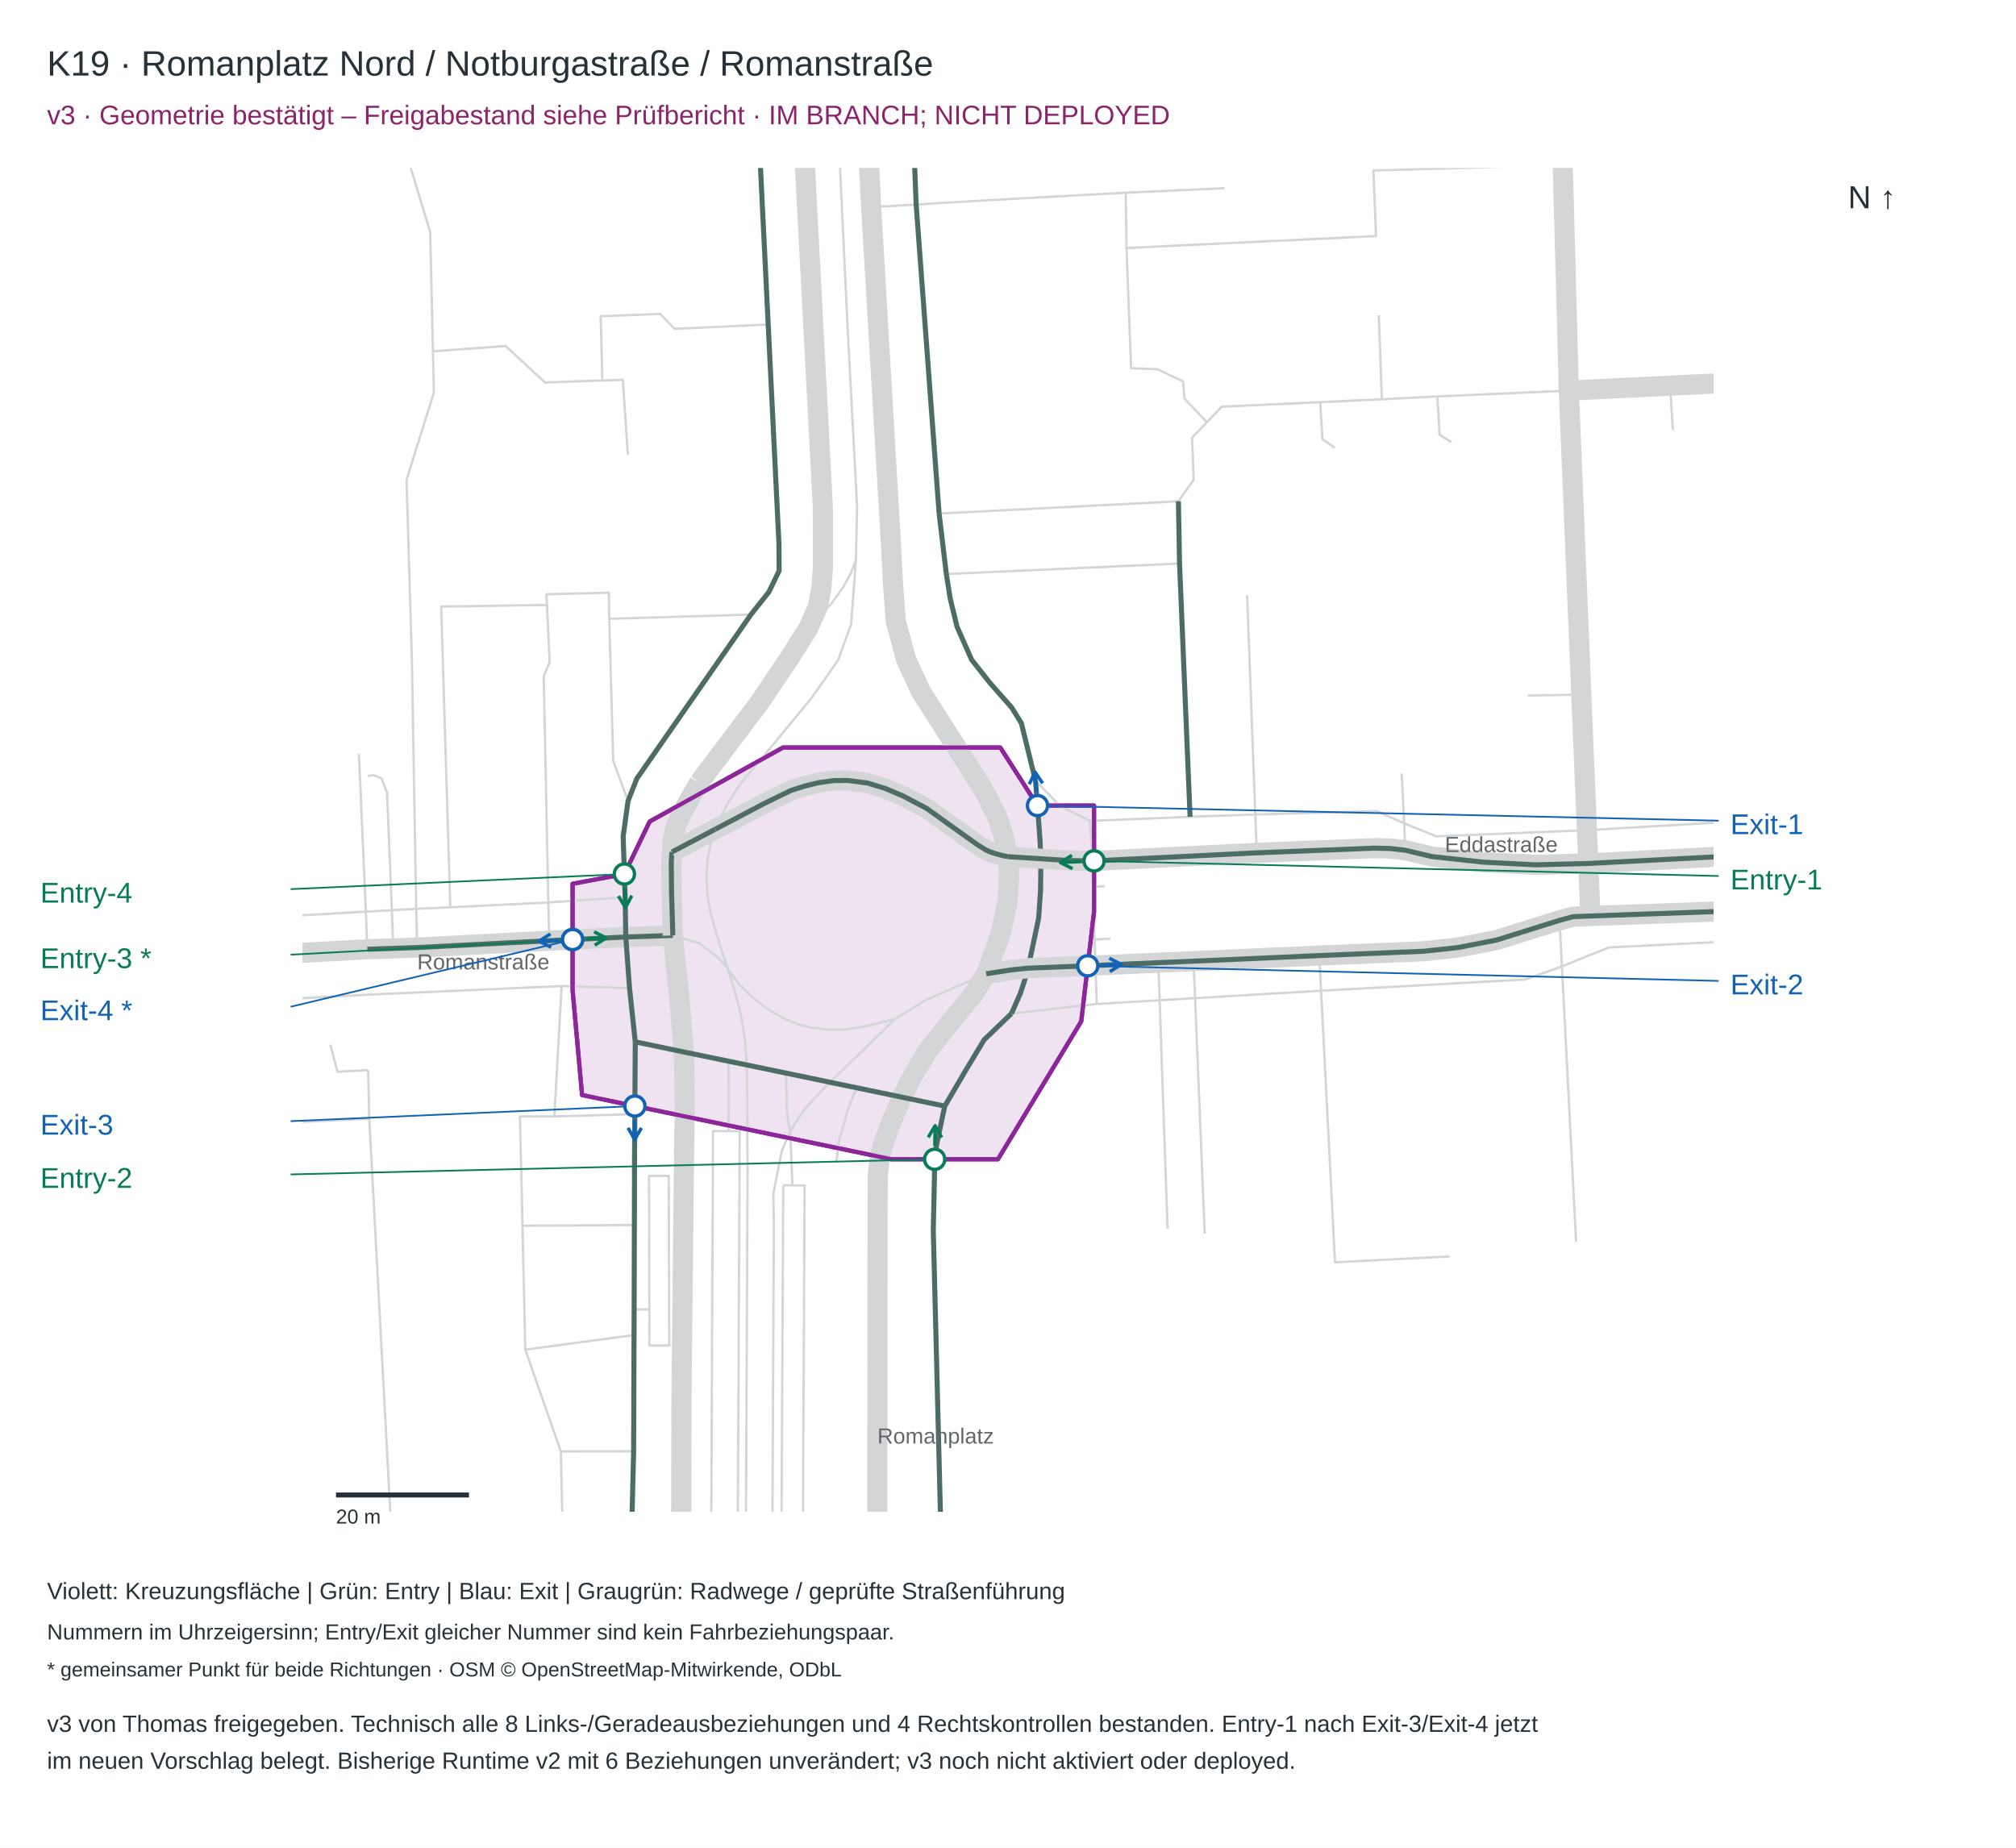
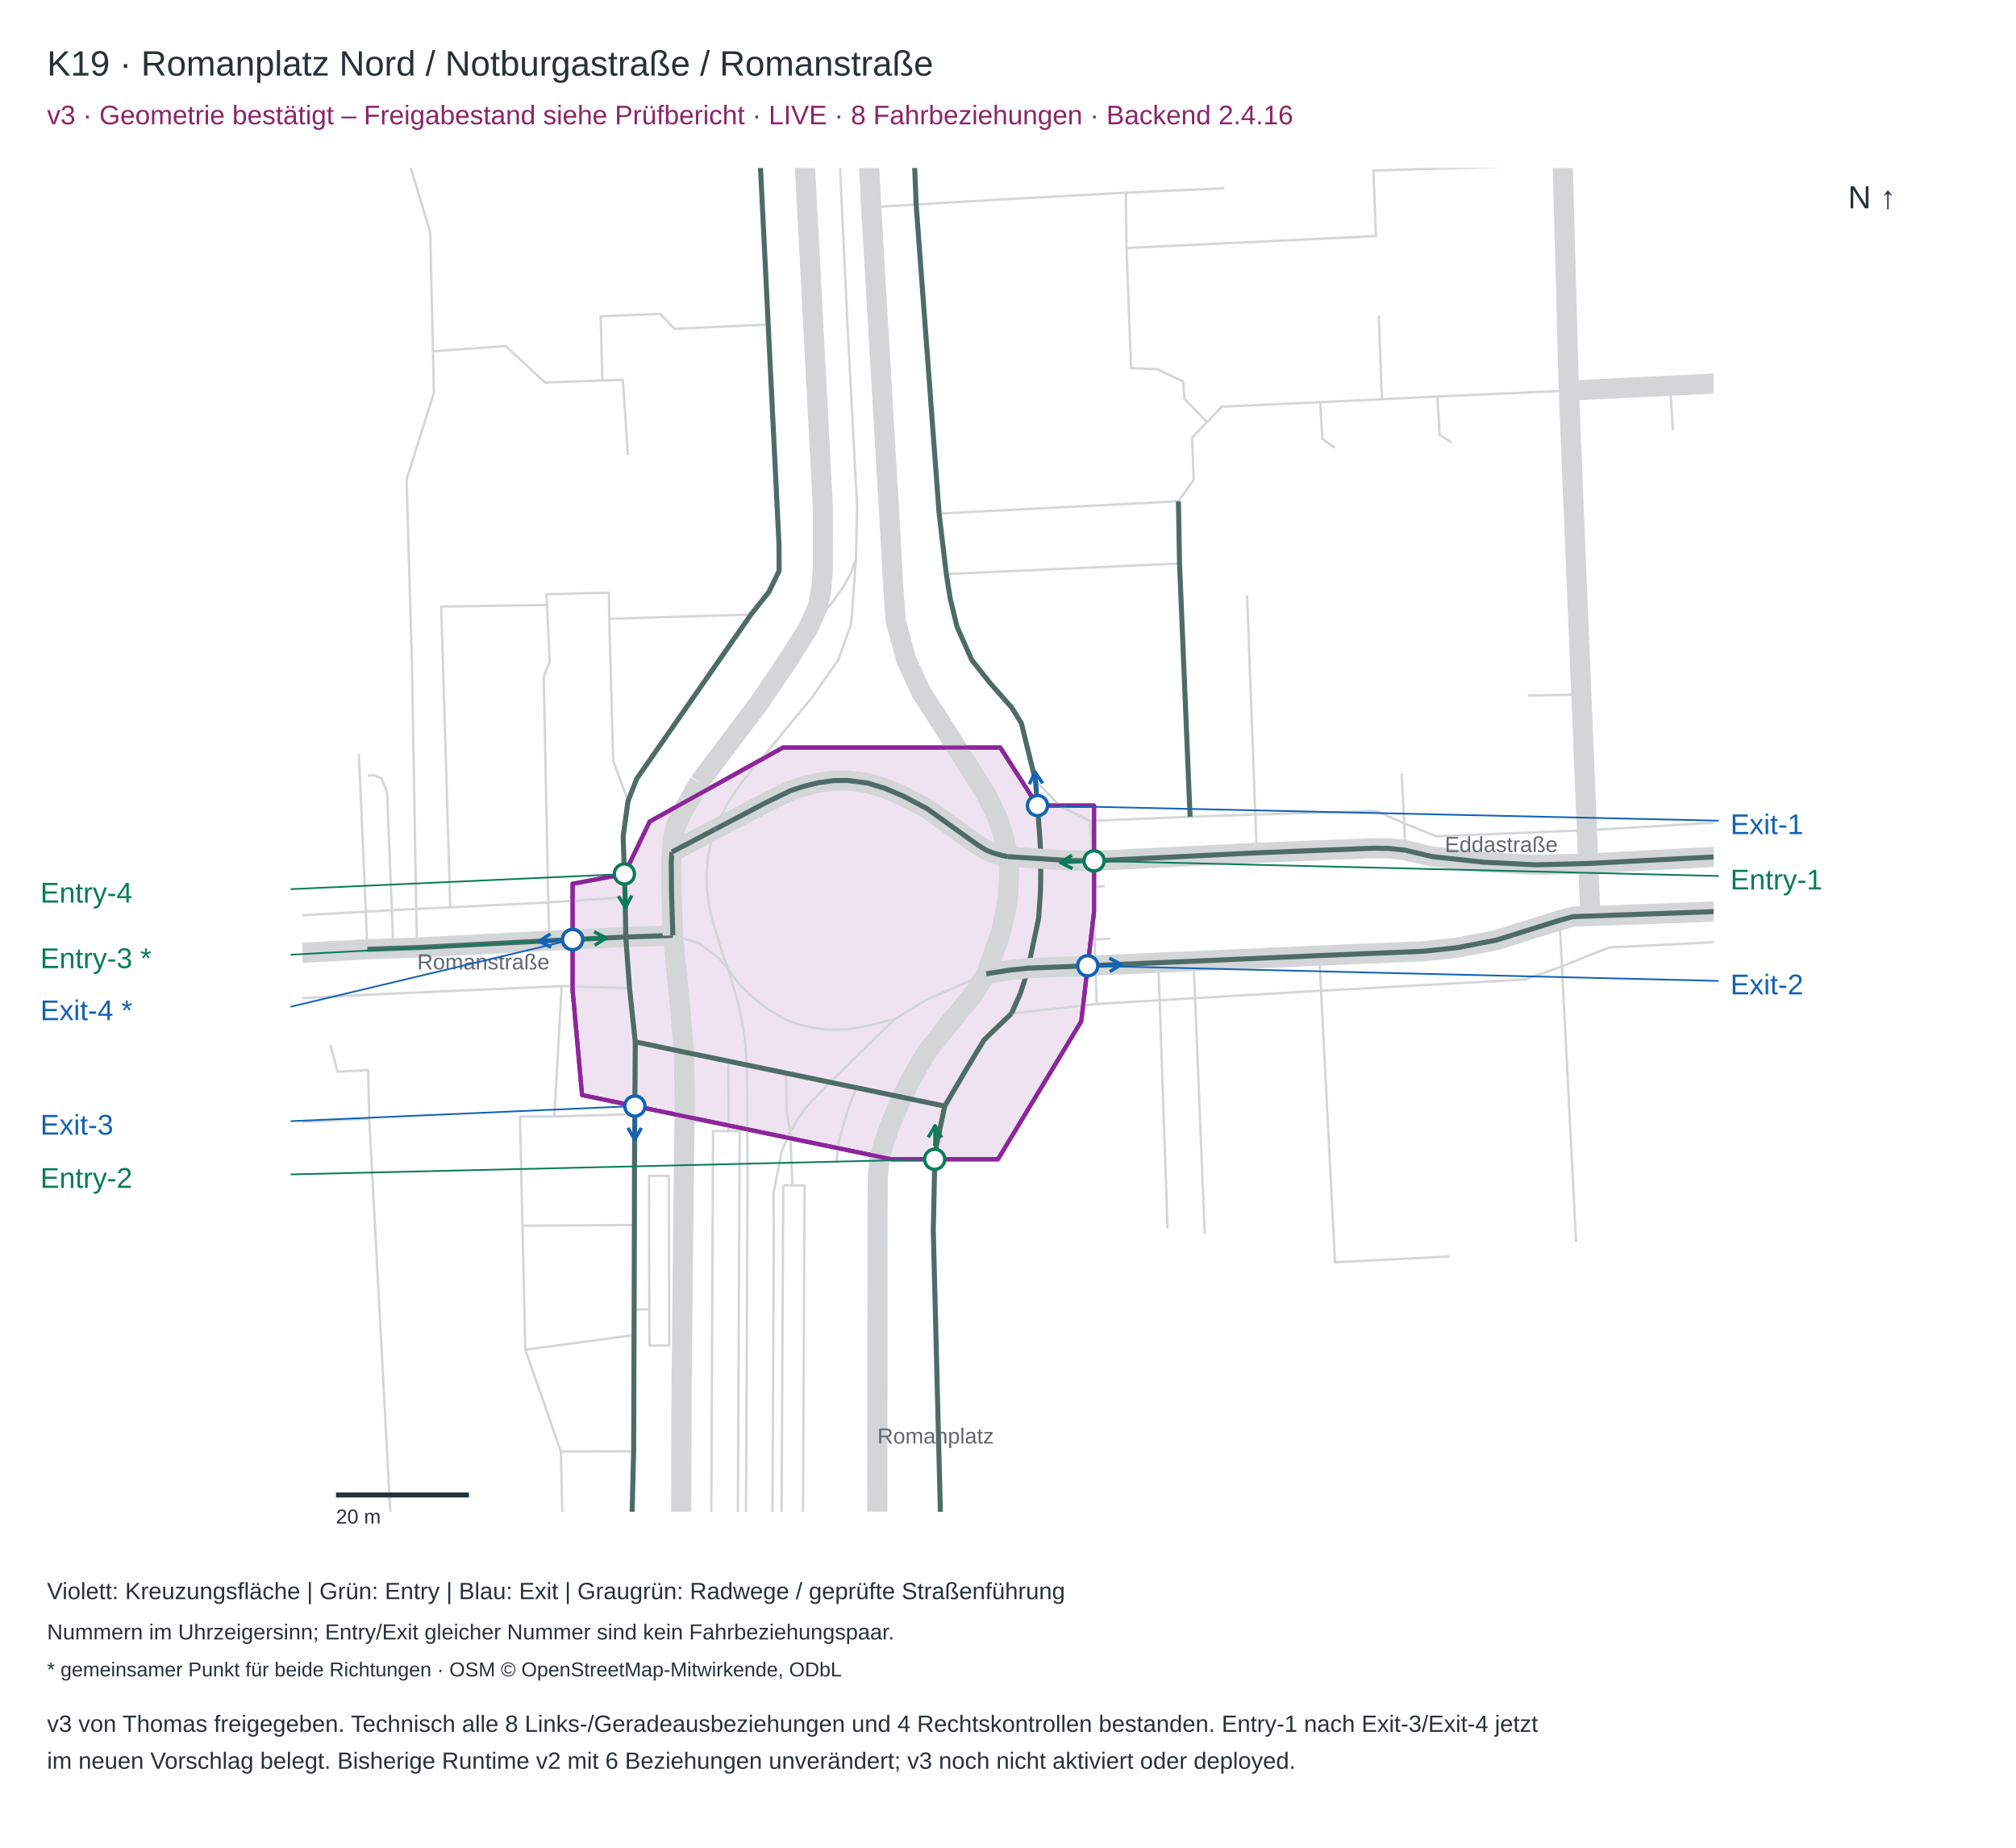
<svg xmlns="http://www.w3.org/2000/svg" width="1200" height="1100" viewBox="0 0 1200 1100">
  <rect width="1200" height="1100" fill="white" />
  <defs>
    <clipPath id="map">
      <rect x="180" y="100" width="840" height="800" />
    </clipPath>
  </defs>
  <text x="28" y="45" font-family="Arial,sans-serif" font-size="21" fill="#263238">K19 · Romanplatz Nord / Notburgastraße / Romanstraße</text>
-   <text x="28" y="74" font-family="Arial,sans-serif" font-size="16" fill="#8b256a">v3 · Geometrie bestätigt – Freigabestand siehe Prüfbericht · IM BRANCH; NICHT DEPLOYED</text>
+   <text x="28" y="74" font-family="Arial,sans-serif" font-size="16" fill="#8b256a">v3 · Geometrie bestätigt – Freigabestand siehe Prüfbericht · LIVE · 8 Fahrbeziehungen · Backend 2.4.16</text>
  <g clip-path="url(#map)">
    <polygon points="340.83,589.47 346.47,651.91 375.39,657.94 530.68,690.15 594.01,690.15 643.6,608.02 651.21,542.9 651.21,479.57 617.56,479.57 595.41,445.01 466.08,445.01 386.72,489.07 371.66,520.33 340.83,526.14 340.83,589.47" fill="#efe3f2" stroke="#8c269a" stroke-width="2.5" stroke-linejoin="round" />
    <polyline points="446.74,-618.11 448.53,-580.0 451.74,-511.88 465.41,-162.47 469.05,-92.81 489.77,301.59 489.83,338.2 488.89,350.23 486.8,361.25 481.07,374.03 470.17,391.39 452.18,418.09 416.23,465.81" fill="none" stroke="#d3d5d7" stroke-width="12" stroke-linejoin="round" />
    <polyline points="427.34,1060.64 416.96,1059.14" fill="none" stroke="#d3d5d7" stroke-width="12" stroke-linejoin="round" />
    <polyline points="459.88,1115.01 472.78,1132.9 475.19,1135.59 484.48,1145.9 493.71,1154.14 501.62,1159.82 512.58,1165.42" fill="none" stroke="#d3d5d7" stroke-width="12" stroke-linejoin="round" />
    <polyline points="566.58,1104.13 553.47,1088.4 546.5,1077.87" fill="none" stroke="#d3d5d7" stroke-width="12" stroke-linejoin="round" />
    <polyline points="405.3,980.09 391.1,1018.25 386.84,1029.05 374.31,1042.88 356.33,1054.38" fill="none" stroke="#d3d5d7" stroke-width="12" stroke-linejoin="round" />
    <polyline points="485.95,1073.33 477.9,1070.86 469.93,1068.39 461.29,1066.72 454.56,1065.4" fill="none" stroke="#d3d5d7" stroke-width="12" stroke-linejoin="round" />
    <polyline points="405.3,980.09 411.47,1018.25 412.35,1023.71 419.05,1042.7 423.52,1052.44" fill="none" stroke="#d3d5d7" stroke-width="12" stroke-linejoin="round" />
    <polyline points="356.33,1054.38 318.02,1062.49 292.28,1064.78 247.33,1066.06 145.13,1069.76 62.45,1071.74 46.31,1072.93 30.96,1074.56 16.5,1077.82 -15.21,1092.89 -36.05,1109.19 -76.03,1161.63 -101.95,1222.04 -121.59,1270.46" fill="none" stroke="#d3d5d7" stroke-width="12" stroke-linejoin="round" />
    <polyline points="459.88,1115.01 464.61,1111.88 476.66,1103.91 483.6,1097.87 492.33,1090.38 497.33,1082.93 499.77,1078.79" fill="none" stroke="#d3d5d7" stroke-width="12" stroke-linejoin="round" />
    <polyline points="400.5,556.88 416.17,561.55 427.34,569.92 433.16,576.62 439.57,585.48 446.21,592.13 457.12,600.9 467.23,606.67 474.9,609.76 483.13,611.83 493.18,613.02 504.32,612.84 515.43,610.95 530.31,607.24 532.75,606.63" fill="none" stroke="#d3d5d7" stroke-width="1.4" stroke-linejoin="round" />
    <polyline points="512.58,1165.42 652.47,1225.16 702.94,1247.77 755.02,1269.05 806.11,1294.91 846.47,1324.21 905.93,1379.64 930.86,1402.86 965.34,1437.28 995.35,1468.65 1067.27,1534.7 1249.52,1721.78 1329.38,1805.23 1438.67,1917.5 1469.82,1952.49 1504.36,1996.02 1537.25,2035.24 1554.42,2052.24 1763.03,2257.7 1799.12,2290.84 1935.33,2424.43 1977.9,2463.87 2034.45,2512.78 2151.55,2606.01 2314.34,2713.92 2413.01,2770.23 2455.84,2791.55 2606.86,2866.77 2719.24,2918.1" fill="none" stroke="#d3d5d7" stroke-width="12" stroke-linejoin="round" />
    <polyline points="546.5,1077.87 528.25,1043.67" fill="none" stroke="#d3d5d7" stroke-width="12" stroke-linejoin="round" />
    <polyline points="522.87,1018.21 522.11,990.14 522.25,846.37 522.37,719.69 522.55,699.16 523.84,687.96 525.9,681.0 527.96,675.1 529.95,669.33 536.92,653.2 542.89,641.22 551.91,625.88 565.26,609.09 579.57,591.6 587.04,579.71" fill="none" stroke="#d3d5d7" stroke-width="12" stroke-linejoin="round" />
    <polyline points="400.5,556.88 404.53,596.49 407.06,626.28 407.18,631.96 407.59,659.85 407.09,693.65 405.65,830.06 405.3,980.09" fill="none" stroke="#d3d5d7" stroke-width="12" stroke-linejoin="round" />
    <polyline points="1362.48,211.61 1244.61,217.39 1164.83,221.26 1086.2,225.1 1044.38,227.17 994.14,229.59 933.83,232.54" fill="none" stroke="#d3d5d7" stroke-width="12" stroke-linejoin="round" />
    <polyline points="423.08,968.73 431.66,968.73 438.89,968.77 440.3,673.42 433.66,673.38 424.43,673.34 423.08,968.73" fill="none" stroke="#d3d5d7" stroke-width="1.4" stroke-linejoin="round" />
    <polyline points="431.66,968.73 430.57,1018.25" fill="none" stroke="#d3d5d7" stroke-width="1.4" stroke-linejoin="round" />
    <polyline points="537.86,1093.95 499.77,1078.79" fill="none" stroke="#d3d5d7" stroke-width="12" stroke-linejoin="round" />
    <polyline points="559.0,305.73 701.44,298.42" fill="none" stroke="#d3d5d7" stroke-width="1.4" stroke-linejoin="round" />
    <polyline points="600.0,510.0 599.35,505.95 597.38,497.93 593.83,487.04 587.07,472.99 574.84,453.47 548.03,411.48 539.39,392.71 533.19,369.88 531.54,347.46 530.37,324.85 528.96,300.53 518.55,123.27 507.53,-90.25 506.88,-144.23 513.2,-259.84 514.29,-383.13 515.82,-426.97" fill="none" stroke="#d3d5d7" stroke-width="12" stroke-linejoin="round" />
    <polyline points="1047.49,1200.53 1063.66,1100.51 1090.32,934.58 1309.39,940.7 1410.89,942.73" fill="none" stroke="#d3d5d7" stroke-width="1.4" stroke-linejoin="round" />
    <polyline points="447.01,365.83 362.64,368.39 365.0,453.03 373.84,476.82" fill="none" stroke="#d3d5d7" stroke-width="1.4" stroke-linejoin="round" />
    <polyline points="726.04,1157.4 889.74,1179.08 1019.48,1196.26 1047.49,1200.53 1078.62,1205.51 1397.95,1249.44 1750.18,1300.82 1797.01,1307.65 1847.92,1315.05 1955.14,1330.69 2135.89,1356.91 2224.24,1369.29 2322.66,1383.08 2380.41,1391.19 2497.43,1407.71 2539.46,1414.63 2972.99,1477.42" fill="none" stroke="#d3d5d7" stroke-width="1.4" stroke-linejoin="round" />
    <polyline points="218.64,565.12 -7.1,577.37 -370.38,597.07 -419.14,599.49 -454.53,603.1 -510.65,608.79 -671.4,689.82 -844.68,749.17 -890.24,764.59 -906.38,770.05" fill="none" stroke="#d3d5d7" stroke-width="12" stroke-linejoin="round" />
    <polyline points="652.82,597.68 690.27,595.48 711.37,594.2 786.36,589.8 907.93,583.1 929.71,575.3 957.58,564.06 1049.46,559.44 1063.28,558.73 1128.0,555.43 1183.59,552.56 1280.2,547.63 1333.79,544.9 1412.03,540.89 1893.65,514.93 2028.89,507.62 2346.64,490.66 2641.14,475.54 2854.89,465.37 2924.35,461.97" fill="none" stroke="#d3d5d7" stroke-width="1.4" stroke-linejoin="round" />
    <polyline points="652.82,597.68 652.03,574.77 651.56,559.3 651.23,548.95 650.67,533.18 650.59,528.07 650.32,512.56 648.82,488.72" fill="none" stroke="#d3d5d7" stroke-width="1.4" stroke-linejoin="round" />
    <polyline points="985.85,1066.85 1011.87,1072.36 1024.51,1083.42 1028.44,1101.53 1028.44,1128.32 1019.48,1196.26 1025.77,1220.45" fill="none" stroke="#d3d5d7" stroke-width="1.4" stroke-linejoin="round" />
    <polyline points="219.14,637.03 219.79,665.93 234.13,934.0 242.51,972.29 246.45,1024.6 247.22,1043.54 247.33,1066.06" fill="none" stroke="#d3d5d7" stroke-width="1.4" stroke-linejoin="round" />
    <polyline points="-31.64,678.58 219.79,665.93" fill="none" stroke="#d3d5d7" stroke-width="1.4" stroke-linejoin="round" />
    <polyline points="-301.27,933.26 -5.07,950.53 17.24,947.44" fill="none" stroke="#d3d5d7" stroke-width="1.4" stroke-linejoin="round" />
    <polyline points="17.24,947.44 55.86,945.06 60.45,1031.51 61.53,1055.0 62.45,1071.74" fill="none" stroke="#d3d5d7" stroke-width="1.4" stroke-linejoin="round" />
    <polyline points="234.13,934.0 55.86,945.06" fill="none" stroke="#d3d5d7" stroke-width="1.4" stroke-linejoin="round" />
    <polyline points="17.24,947.44 16.18,973.09 10.36,1033.41" fill="none" stroke="#d3d5d7" stroke-width="1.4" stroke-linejoin="round" />
    <polyline points="1073.15,760.62 1063.51,563.45 1063.28,558.73 1062.42,541.2" fill="none" stroke="#d3d5d7" stroke-width="1.4" stroke-linejoin="round" />
    <polyline points="938.15,739.43 930.8,596.23 929.71,575.3 928.3,547.89" fill="none" stroke="#d3d5d7" stroke-width="1.4" stroke-linejoin="round" />
    <polyline points="1138.97,816.62 1292.28,811.87 1412.68,814.47" fill="none" stroke="#d3d5d7" stroke-width="1.4" stroke-linejoin="round" />
    <polyline points="862.87,747.98 794.65,751.46 787.06,603.63 786.36,589.8 785.3,568.87" fill="none" stroke="#d3d5d7" stroke-width="1.4" stroke-linejoin="round" />
    <polyline points="1165.16,703.87 1299.98,699.11 1414.83,699.6" fill="none" stroke="#d3d5d7" stroke-width="1.4" stroke-linejoin="round" />
    <polyline points="443.45,1089.45 446.42,1094.39 456.18,1109.33 459.88,1115.01" fill="none" stroke="#d3d5d7" stroke-width="12" stroke-linejoin="round" />
    <polyline points="602.06,603.37 652.82,597.68" fill="none" stroke="#d3d5d7" stroke-width="1.4" stroke-linejoin="round" />
    <polyline points="616.34,464.75 631.1,479.95 648.82,488.72 708.38,486.25 747.2,484.88 819.45,482.86 835.83,490.17 854.96,497.88 944.58,494.23 1377.7,468.85 1618.85,456.02 1730.13,450.12 1838.33,444.39 2026.1,434.48 2335.53,419.76 2351.08,419.01 2811.56,394.56 2826.32,393.77 2924.08,388.57 2962.03,386.05 3001.12,384.03 3062.12,380.64 3334.24,367.59 3366.58,366.01 3465.02,361.29 3615.84,354.07 3751.02,349.62 3801.43,343.36 3892.32,327.01 3917.36,321.46" fill="none" stroke="#d3d5d7" stroke-width="1.4" stroke-linejoin="round" />
    <polyline points="497.77,967.01 498.27,1018.21" fill="none" stroke="#d3d5d7" stroke-width="1.4" stroke-linejoin="round" />
    <polyline points="927.45,1312.36 905.23,1294.96 855.99,1257.81 826.71,1238.16 749.23,1195.25 715.31,1179.38" fill="none" stroke="#d3d5d7" stroke-width="12" stroke-linejoin="round" />
    <polyline points="56.3,1135.54 141.31,1131.71 267.17,1132.9 351.56,1134.22" fill="none" stroke="#d3d5d7" stroke-width="12" stroke-linejoin="round" />
    <polyline points="466.23,705.63 471.67,705.68 478.93,705.72 477.63,966.52 470.96,966.52 464.88,966.48 466.23,705.63" fill="none" stroke="#d3d5d7" stroke-width="1.4" stroke-linejoin="round" />
    <polyline points="443.45,1089.45 449.09,1080.16 452.62,1071.21 454.56,1065.4" fill="none" stroke="#d3d5d7" stroke-width="1.4" stroke-linejoin="round" />
    <polyline points="470.76,1018.21 470.96,966.52" fill="none" stroke="#d3d5d7" stroke-width="1.4" stroke-linejoin="round" />
    <polyline points="651.56,559.3 660.93,558.82" fill="none" stroke="#d3d5d7" stroke-width="1.4" stroke-linejoin="round" />
    <polyline points="650.59,528.07 657.7,527.54" fill="none" stroke="#d3d5d7" stroke-width="1.4" stroke-linejoin="round" />
    <polyline points="467.82,638.84 468.37,661.7 469.96,672.19 470.37,673.73 471.67,705.68" fill="none" stroke="#d3d5d7" stroke-width="1.4" stroke-linejoin="round" />
    <polyline points="532.75,606.63 551.53,595.08 587.04,579.71" fill="none" stroke="#d3d5d7" stroke-width="1.4" stroke-linejoin="round" />
    <polyline points="587.04,579.71 594.86,557.98 595.91,554.46 599.74,536.88 600.68,520.71 600.0,510.0" fill="none" stroke="#d3d5d7" stroke-width="12" stroke-linejoin="round" />
    <polyline points="351.56,1134.22 376.14,1133.78" fill="none" stroke="#d3d5d7" stroke-width="12" stroke-linejoin="round" />
    <polyline points="433.66,673.38 433.57,631.74" fill="none" stroke="#d3d5d7" stroke-width="1.4" stroke-linejoin="round" />
    <polyline points="497.8,691.89 499.47,679.15 504.53,661.04 509.79,647.56" fill="none" stroke="#d3d5d7" stroke-width="1.4" stroke-linejoin="round" />
    <polyline points="386.51,779.44 386.57,801.03 398.36,800.98 398.06,700.04 386.31,700.04 386.51,779.44" fill="none" stroke="#d3d5d7" stroke-width="1.4" stroke-linejoin="round" />
    <polyline points="376.14,1133.78 405.35,1131.93 435.37,1124.84 459.88,1115.01" fill="none" stroke="#d3d5d7" stroke-width="12" stroke-linejoin="round" />
    <polyline points="377.46,779.61 386.51,779.44" fill="none" stroke="#d3d5d7" stroke-width="1.4" stroke-linejoin="round" />
    <polyline points="478.4,-659.48 478.63,-619.12 478.87,-580.61 481.25,-401.81 481.22,-391.85 484.28,-259.8 487.74,-159.87 504.62,197.03 510.17,301.28 509.47,333.31 506.65,371.47 498.86,393.02 483.16,415.4 453.88,450.91 448.5,457.26 440.57,466.82 433.1,478.32 425.67,493.7 423.23,501.72 421.37,510.0 420.61,521.06 420.93,531.19 422.08,539.35 424.31,548.55 428.63,563.01 433.16,576.62 437.31,589.75 439.57,598.3 440.92,604.38 442.3,611.69 443.1,616.98 443.68,622.58 444.12,628.0 444.48,633.99 444.71,646.41 444.89,683.87 444.98,697.17 444.12,887.26 443.6,961.54 441.39,1006.66 439.39,1018.25 432.54,1037.42 427.99,1046.8 423.52,1052.44" fill="none" stroke="#d3d5d7" stroke-width="1.4" stroke-linejoin="round" />
    <polyline points="485.95,1073.33 476.19,1062.75 467.11,1048.39 464.08,1038.78 460.23,1018.21" fill="none" stroke="#d3d5d7" stroke-width="1.4" stroke-linejoin="round" />
    <polyline points="460.23,1018.21 459.5,965.42 460.61,731.19 460.35,710.61 465.29,685.37 469.61,675.01 470.37,673.73 474.58,666.55 479.34,659.81 483.69,655.05 494.04,644.3 502.53,636.02 532.75,606.63" fill="none" stroke="#d3d5d7" stroke-width="1.4" stroke-linejoin="round" />
    <polyline points="427.34,1060.64 428.69,1063.02 438.13,1079.76 443.45,1089.45" fill="none" stroke="#d3d5d7" stroke-width="12" stroke-linejoin="round" />
    <polyline points="106.65,-63.51 108.42,-46.81 114.65,-37.47 128.43,-31.25 196.01,-8.56 204.04,-3.23 214.26,7.43 218.7,19.86 227.17,45.99 241.37,89.7 252.36,125.92 256.06,138.16 257.71,209.15 258.27,233.73 242.01,285.55" fill="none" stroke="#d3d5d7" stroke-width="1.4" stroke-linejoin="round" />
    <polyline points="655.5,1151.27 566.58,1104.13" fill="none" stroke="#d3d5d7" stroke-width="12" stroke-linejoin="round" />
    <polyline points="933.83,232.54 941.26,413.51 944.58,494.23 945.41,514.05 945.73,522.12 946.29,535.6 946.41,545.34" fill="none" stroke="#d3d5d7" stroke-width="12" stroke-linejoin="round" />
    <polyline points="219.14,637.03 200.89,638.04 196.63,621.92" fill="none" stroke="#d3d5d7" stroke-width="1.4" stroke-linejoin="round" />
    <polyline points="416.96,1059.14 403.94,1057.86 381.87,1055.75 356.33,1054.38" fill="none" stroke="#d3d5d7" stroke-width="12" stroke-linejoin="round" />
    <polyline points="423.52,1052.44 416.96,1059.14" fill="none" stroke="#d3d5d7" stroke-width="1.4" stroke-linejoin="round" />
    <polyline points="701.44,298.42 710.52,285.64 709.55,260.61 718.43,251.31 727.22,242.11 785.8,239.42 822.54,237.7 855.55,236.02 933.83,232.54" fill="none" stroke="#d3d5d7" stroke-width="1.4" stroke-linejoin="round" />
    <polyline points="702.11,335.47 563.29,341.73" fill="none" stroke="#d3d5d7" stroke-width="1.4" stroke-linejoin="round" />
    <polyline points="566.58,1104.13 537.86,1093.95" fill="none" stroke="#d3d5d7" stroke-width="12" stroke-linejoin="round" />
    <polyline points="334.31,587.02 329.96,664.66 309.5,664.66 311.0,729.74 312.68,803.49 333.84,864.12 335.6,938.5 366.7,1018.25" fill="none" stroke="#d3d5d7" stroke-width="1.4" stroke-linejoin="round" />
    <polyline points="374.73,588.34 334.31,587.02 220.35,592.09 -335.61,621.61 -449.04,626.06 -493.45,627.82 -704.94,731.63 -839.86,769.74 -853.47,795.39 -843.36,816.8 -752.62,854.47 -590.04,925.5 -556.79,940.04 -476.73,974.63 -402.3,990.18 -306.8,1004.94 -92.93,1035.74 -46.46,1035.04 10.36,1033.41 60.45,1031.51 246.45,1024.6 312.68,1021.91 326.75,1021.03 350.48,1029.93" fill="none" stroke="#d3d5d7" stroke-width="1.4" stroke-linejoin="round" />
    <polyline points="377.4,794.77 372.61,795.43 312.68,803.49" fill="none" stroke="#d3d5d7" stroke-width="1.4" stroke-linejoin="round" />
    <polyline points="329.96,664.66 369.32,663.51 377.87,663.25" fill="none" stroke="#d3d5d7" stroke-width="1.4" stroke-linejoin="round" />
    <polyline points="311.0,729.74 371.61,729.29 377.61,729.25" fill="none" stroke="#d3d5d7" stroke-width="1.4" stroke-linejoin="round" />
    <polyline points="333.84,864.12 370.67,863.99 377.17,863.99" fill="none" stroke="#d3d5d7" stroke-width="1.4" stroke-linejoin="round" />
    <polyline points="509.47,333.31 506.44,341.33 501.71,349.84 494.83,359.35 481.07,374.03" fill="none" stroke="#d3d5d7" stroke-width="1.4" stroke-linejoin="round" />
    <polyline points="376.14,1133.78 397.33,1129.02 414.26,1122.54 427.02,1111.88 433.87,1104.26 437.45,1099.1 441.33,1093.07 443.45,1089.45" fill="none" stroke="#d3d5d7" stroke-width="1.4" stroke-linejoin="round" />
    <polyline points="475.19,1135.59 471.49,1187.18 470.08,1205.42 465.26,1293.06" fill="none" stroke="#d3d5d7" stroke-width="12" stroke-linejoin="round" />
    <polyline points="372.11,534.15 326.37,537.27 268.03,540.14 247.74,541.06 233.25,541.86 217.76,542.74 -8.04,555.47 -53.87,558.12 -371.7,576.58 -522.79,583.94 -683.63,671.44 -747.5,691.93 -853.41,726.17 -893.68,736.43 -959.55,753.26 -1033.3,768.33 -1097.61,775.87 -1148.85,781.9 -1162.78,780.19" fill="none" stroke="#d3d5d7" stroke-width="1.4" stroke-linejoin="round" />
    <polyline points="-305.74,1651.11 -267.12,1670.27 -92.87,1686.58 51.86,1700.1 76.55,1702.39 147.95,1709.09 170.94,1711.25 188.54,1712.88 413.7,1732.71 417.73,1666.04 421.73,1599.91 430.6,1453.09 431.72,1434.15 440.27,1292.93 447.01,1181.28" fill="none" stroke="#d3d5d7" stroke-width="1.4" stroke-linejoin="round" />
    <polyline points="-10.42,514.58 -8.81,540.62" fill="none" stroke="#d3d5d7" stroke-width="1.4" stroke-linejoin="round" />
    <polyline points="-8.81,540.62 -8.04,555.47" fill="none" stroke="#d3d5d7" stroke-width="1.4" stroke-linejoin="round" />
    <polyline points="416.23,465.81 406.12,483.52 402.41,491.58 400.39,500.09 399.95,507.22" fill="none" stroke="#d3d5d7" stroke-width="12" stroke-linejoin="round" />
    <polyline points="499.77,1078.79 494.59,1076.46 485.95,1073.33" fill="none" stroke="#d3d5d7" stroke-width="12" stroke-linejoin="round" />
    <polyline points="218.64,565.12 217.76,542.74 213.65,448.89" fill="none" stroke="#d3d5d7" stroke-width="1.4" stroke-linejoin="round" />
    <polyline points="248.33,564.11 247.74,541.06 245.19,393.85 242.01,285.55" fill="none" stroke="#d3d5d7" stroke-width="1.4" stroke-linejoin="round" />
    <polyline points="-60.92,-30.06 -23.71,28.36 -14.27,74.76 -16.54,161.21 -18.36,229.55" fill="none" stroke="#d3d5d7" stroke-width="1.4" stroke-linejoin="round" />
    <polyline points="325.61,360.15 325.2,353.8 362.44,352.83 362.64,368.39" fill="none" stroke="#d3d5d7" stroke-width="1.4" stroke-linejoin="round" />
    <polyline points="268.03,540.14 262.62,361.12 325.61,360.15 327.17,394.03 323.64,402.71" fill="none" stroke="#d3d5d7" stroke-width="1.4" stroke-linejoin="round" />
    <polyline points="326.96,560.01 326.37,537.27 323.64,402.71" fill="none" stroke="#d3d5d7" stroke-width="1.4" stroke-linejoin="round" />
    <polyline points="358.56,226.51 357.53,188.26 393.01,186.9 401.47,195.75 457.26,193.2" fill="none" stroke="#d3d5d7" stroke-width="1.4" stroke-linejoin="round" />
    <polyline points="257.71,209.15 300.95,205.97 324.4,227.7 358.56,226.51 370.73,226.11 373.73,270.83" fill="none" stroke="#d3d5d7" stroke-width="1.4" stroke-linejoin="round" />
    <polyline points="-32.58,515.6 -55.07,539.52 -53.87,558.12" fill="none" stroke="#d3d5d7" stroke-width="1.4" stroke-linejoin="round" />
    <polyline points="218.91,461.84 222.52,461.49 227.11,463.38 230.4,471.93 233.25,541.86 234.13,564.59" fill="none" stroke="#d3d5d7" stroke-width="1.4" stroke-linejoin="round" />
    <polyline points="929.24,63.66 929.8,83.62 930.21,98.33 933.83,232.54" fill="none" stroke="#d3d5d7" stroke-width="12" stroke-linejoin="round" />
    <polyline points="836.47,506.17 835.83,490.17 834.33,460.43" fill="none" stroke="#d3d5d7" stroke-width="1.4" stroke-linejoin="round" />
    <polyline points="748.06,507.71 747.2,484.88 742.32,354.42" fill="none" stroke="#d3d5d7" stroke-width="1.4" stroke-linejoin="round" />
    <polyline points="820.72,187.69 822.54,237.7" fill="none" stroke="#d3d5d7" stroke-width="1.4" stroke-linejoin="round" />
    <polyline points="718.43,251.31 705.02,237.35 704.23,227.08 688.86,219.81 673.28,219.19 670.52,147.64 670.1,114.72" fill="none" stroke="#d3d5d7" stroke-width="1.4" stroke-linejoin="round" />
    <polyline points="1084.23,886.2 1076.74,768.11 1073.15,760.62" fill="none" stroke="#d3d5d7" stroke-width="1.4" stroke-linejoin="round" />
    <polyline points="1048.87,541.68 1049.46,559.44 1049.64,564.06 1051.08,608.48" fill="none" stroke="#d3d5d7" stroke-width="1.4" stroke-linejoin="round" />
    <polyline points="908.81,1036.8 891.44,1168.99 889.74,1179.08 886.59,1197.71" fill="none" stroke="#d3d5d7" stroke-width="1.4" stroke-linejoin="round" />
    <polyline points="744.24,996.13 725.69,1113.73 719.25,1154.44 715.31,1179.38" fill="none" stroke="#d3d5d7" stroke-width="1.4" stroke-linejoin="round" />
    <polyline points="721.51,1001.9 702.2,1146.56 698.88,1171.58" fill="none" stroke="#d3d5d7" stroke-width="1.4" stroke-linejoin="round" />
    <polyline points="528.25,1043.67 569.72,1028.34 659.08,998.95 715.46,939.82" fill="none" stroke="#d3d5d7" stroke-width="1.4" stroke-linejoin="round" />
    <polyline points="710.46,572.21 711.37,594.2 711.9,607.24 717.08,734.41" fill="none" stroke="#d3d5d7" stroke-width="1.4" stroke-linejoin="round" />
    <polyline points="689.47,573.1 690.27,595.48 690.71,608.17 694.97,731.45" fill="none" stroke="#d3d5d7" stroke-width="1.4" stroke-linejoin="round" />
    <polyline points="499.77,1078.79 508.61,1064.82 513.67,1053.24 517.17,1040.68 522.87,1018.21" fill="none" stroke="#d3d5d7" stroke-width="12" stroke-linejoin="round" />
    <polyline points="528.25,1043.67 522.87,1018.21" fill="none" stroke="#d3d5d7" stroke-width="12" stroke-linejoin="round" />
    <polyline points="423.52,1052.44 427.34,1060.64" fill="none" stroke="#d3d5d7" stroke-width="12" stroke-linejoin="round" />
    <polyline points="715.31,1179.38 698.88,1171.58" fill="none" stroke="#d3d5d7" stroke-width="12" stroke-linejoin="round" />
    <polyline points="698.88,1171.58 655.5,1151.27" fill="none" stroke="#d3d5d7" stroke-width="12" stroke-linejoin="round" />
    <polyline points="454.56,1065.4 456.44,1058.26 460.23,1018.21" fill="none" stroke="#d3d5d7" stroke-width="1.4" stroke-linejoin="round" />
    <polyline points="454.56,1065.4 444.59,1063.46 430.49,1061.12 427.34,1060.64" fill="none" stroke="#d3d5d7" stroke-width="12" stroke-linejoin="round" />
    <polyline points="921.54,413.86 941.26,413.51" fill="none" stroke="#d3d5d7" stroke-width="1.4" stroke-linejoin="round" />
    <polyline points="909.43,414.08 921.54,413.86" fill="none" stroke="#d3d5d7" stroke-width="1.4" stroke-linejoin="round" />
    <polyline points="785.8,239.42 787.18,261.4 794.59,266.6" fill="none" stroke="#d3d5d7" stroke-width="1.4" stroke-linejoin="round" />
    <polyline points="864.02,263.3 856.93,258.85 855.55,236.02" fill="none" stroke="#d3d5d7" stroke-width="1.4" stroke-linejoin="round" />
    <polyline points="995.76,256.03 994.14,229.59" fill="none" stroke="#d3d5d7" stroke-width="1.4" stroke-linejoin="round" />
    <polyline points="1046.17,253.16 1044.38,227.17" fill="none" stroke="#d3d5d7" stroke-width="1.4" stroke-linejoin="round" />
    <polyline points="1083.79,192.45 1086.2,225.1" fill="none" stroke="#d3d5d7" stroke-width="1.4" stroke-linejoin="round" />
    <polyline points="1162.66,188.92 1164.83,221.26" fill="none" stroke="#d3d5d7" stroke-width="1.4" stroke-linejoin="round" />
    <polyline points="1241.87,185.35 1244.61,217.39" fill="none" stroke="#d3d5d7" stroke-width="1.4" stroke-linejoin="round" />
    <polyline points="1281.41,576.0 1280.2,547.63" fill="none" stroke="#d3d5d7" stroke-width="1.4" stroke-linejoin="round" />
    <polyline points="1185.03,579.75 1183.59,552.56" fill="none" stroke="#d3d5d7" stroke-width="1.4" stroke-linejoin="round" />
    <polyline points="1129.71,582.35 1128.0,555.43" fill="none" stroke="#d3d5d7" stroke-width="1.4" stroke-linejoin="round" />
    <polyline points="495.01,1345.8 509.82,1315.36 519.52,1234.28 658.82,1253.76" fill="none" stroke="#d3d5d7" stroke-width="1.4" stroke-linejoin="round" />
    <polyline points="-8.04,555.47 -7.1,577.37" fill="none" stroke="#d3d5d7" stroke-width="1.4" stroke-linejoin="round" />
    <polyline points="907.72,-162.38 924.77,-160.0 936.68,-155.73 944.2,-152.99 958.55,-144.62 962.22,-142.46 976.04,-126.82 988.73,-107.08 999.29,-81.17 1002.05,-62.27" fill="none" stroke="#d3d5d7" stroke-width="12" stroke-linejoin="round" />
    <polyline points="1002.05,-62.27 1000.87,-48.08 997.02,-31.78 989.62,-14.77 979.18,3.78 965.98,19.95 952.96,31.76 941.35,43.21 933.27,50.7 929.24,63.66" fill="none" stroke="#d3d5d7" stroke-width="12" stroke-linejoin="round" />
    <polyline points="541.74,30.04 596.97,27.08 607.58,26.56 664.23,23.56" fill="none" stroke="#d3d5d7" stroke-width="1.4" stroke-linejoin="round" />
    <polyline points="362.7,-87.61 360.26,-129.82 358.71,-158.24 334.25,-173.97 313.97,-176.57 294.22,-176.17" fill="none" stroke="#d3d5d7" stroke-width="1.4" stroke-linejoin="round" />
    <polyline points="-56.92,-40.29 58.51,-56.28 106.65,-63.51 186.05,-75.45 320.85,-85.67 362.7,-87.61 443.15,-91.26 469.05,-92.81" fill="none" stroke="#d3d5d7" stroke-width="1.4" stroke-linejoin="round" />
    <polyline points="809.31,-183.84 805.61,-278.75 568.43,-266.63 531.13,-264.56" fill="none" stroke="#d3d5d7" stroke-width="1.4" stroke-linejoin="round" />
    <polyline points="670.52,147.64 819.07,140.54 817.49,101.5 930.21,98.33" fill="none" stroke="#d3d5d7" stroke-width="1.4" stroke-linejoin="round" />
    <polyline points="728.92,112.04 670.1,114.72 603.2,118.34" fill="none" stroke="#d3d5d7" stroke-width="1.4" stroke-linejoin="round" />
    <polyline points="603.2,118.34 556.06,121.07" fill="none" stroke="#d3d5d7" stroke-width="1.4" stroke-linejoin="round" />
    <polyline points="556.06,121.07 545.33,121.82 518.55,123.27" fill="none" stroke="#d3d5d7" stroke-width="1.4" stroke-linejoin="round" />
    <polyline points="1346.05,-79.94 1237.91,-74.79 1156.34,-70.86 1141.32,-70.03 1084.35,-66.85 1002.05,-62.27" fill="none" stroke="#d3d5d7" stroke-width="12" stroke-linejoin="round" />
    <polyline points="607.58,-30.11 594.83,-29.84 579.28,-29.53 555.23,-28.65 539.21,-28.12" fill="none" stroke="#d3d5d7" stroke-width="1.4" stroke-linejoin="round" />
    <polyline points="744.12,19.99 803.49,16.47 802.05,-24.38" fill="none" stroke="#d3d5d7" stroke-width="1.4" stroke-linejoin="round" />
    <polyline points="744.12,19.99 747.41,92.12 888.53,85.25 894.03,84.98 929.8,83.62" fill="none" stroke="#d3d5d7" stroke-width="1.4" stroke-linejoin="round" />
    <polyline points="664.23,23.56 744.12,19.99" fill="none" stroke="#d3d5d7" stroke-width="1.4" stroke-linejoin="round" />
    <polyline points="-16.54,161.21 80.49,128.47 122.11,50.92 227.17,45.99" fill="none" stroke="#d3d5d7" stroke-width="1.4" stroke-linejoin="round" />
    <polyline points="-23.71,28.36 76.7,28.19 122.11,50.92" fill="none" stroke="#d3d5d7" stroke-width="1.4" stroke-linejoin="round" />
    <polyline points="506.88,-144.23 531.75,-145.55 574.16,-147.18 869.66,-161.23 907.72,-162.38" fill="none" stroke="#d3d5d7" stroke-width="12" stroke-linejoin="round" />
    <polyline points="594.83,-29.84 596.97,27.08" fill="none" stroke="#d3d5d7" stroke-width="1.4" stroke-linejoin="round" />
    <polyline points="607.58,26.56 608.94,57.27" fill="none" stroke="#d3d5d7" stroke-width="1.4" stroke-linejoin="round" />
    <polyline points="575.93,-107.79 579.28,-29.53" fill="none" stroke="#d3d5d7" stroke-width="1.4" stroke-linejoin="round" />
    <polyline points="538.24,-67.96 575.93,-107.79 574.16,-147.18 572.96,-172.43 568.43,-266.63 562.79,-385.29 560.85,-404.9 553.88,-427.45" fill="none" stroke="#d3d5d7" stroke-width="1.4" stroke-linejoin="round" />
    <polyline points="531.66,-171.06 572.96,-172.43 809.31,-183.84 903.29,-188.2 907.72,-162.38" fill="none" stroke="#d3d5d7" stroke-width="1.4" stroke-linejoin="round" />
    <polyline points="929.24,63.66 915.72,23.08 907.72,-162.38" fill="none" stroke="#d3d5d7" stroke-width="1.4" stroke-linejoin="round" />
    <polyline points="888.53,85.25 883.18,-71.13 871.95,-87.48" fill="none" stroke="#d3d5d7" stroke-width="1.4" stroke-linejoin="round" />
    <polyline points="869.66,-161.23 871.95,-87.48" fill="none" stroke="#d3d5d7" stroke-width="1.4" stroke-linejoin="round" />
    <polyline points="186.05,-75.45 184.96,-140.66" fill="none" stroke="#d3d5d7" stroke-width="1.4" stroke-linejoin="round" />
    <polyline points="1088.03,-22.22 1084.35,-66.85" fill="none" stroke="#d3d5d7" stroke-width="1.4" stroke-linejoin="round" />
    <polyline points="400.5,556.88 372.49,557.81 326.96,560.01 248.33,564.11 234.13,564.59 218.64,565.12" fill="none" stroke="#d3d5d7" stroke-width="12" stroke-linejoin="round" />
    <polyline points="400.5,556.88 372.49,557.81 326.96,560.01 248.33,564.11 234.13,564.59 218.64,565.12" fill="none" stroke="#4e6c66" stroke-width="3" stroke-linejoin="round" />
    <polyline points="-1881.13,4306.44 -1883.52,4255.63 -1881.31,4046.78 -1879.84,3908.25 -1868.61,3439.26 -1867.76,3421.72 -1860.0,3397.22 -1856.33,3376.6 -1854.86,3361.09 -1854.59,3345.14 -1854.3,3326.42 -1865.17,3292.01 -1864.82,3260.85 -1860.62,3228.12 -1852.15,3162.07 -1839.45,3092.49 -1830.9,3050.11 -1782.14,2882.32 -1773.61,2852.98 -1742.87,2764.28 -1721.5,2715.06 -1708.83,2690.83 -1699.74,2669.86 -1688.9,2644.92 -1669.76,2600.68 -1656.36,2551.86 -1628.2,2480.08 -1615.47,2447.61 -1603.77,2417.07 -1580.38,2356.05 -1558.65,2308.29 -1552.83,2298.99 -1537.93,2275.15 -1516.18,2255.15 -1486.99,2228.27 -1450.37,2205.05 -1424.82,2194.7 -1129.45,2073.75 -975.27,2015.85 -903.26,1994.13 -867.93,1984.35 -847.62,1976.15 -811.35,1963.24 -673.93,1900.94 -573.9,1844.27 -530.28,1820.48 -519.26,1814.44 -495.83,1801.67 -464.38,1786.29 -430.78,1769.85 -415.79,1759.23 -391.13,1741.74 -365.32,1724.29 -347.98,1712.22 -326.26,1678.95 -309.65,1658.07 -305.74,1651.11 -186.67,1438.55 -117.56,1326.95 -94.34,1293.11 -54.75,1231.6 -35.0,1206.61 -10.01,1184.58 29.47,1168.76 139.19,1160.35 144.95,1159.91 320.73,1166.17 386.75,1171.41" fill="none" stroke="#4e6c66" stroke-width="3" stroke-linejoin="round" />
    <polyline points="565.05,1018.21 564.64,987.05 559.79,901.49 555.53,732.42 556.2,701.32 556.38,687.52 558.2,678.09 562.35,658.49 575.04,636.85 585.77,619.05 602.06,603.37" fill="none" stroke="#4e6c66" stroke-width="3" stroke-linejoin="round" />
    <polyline points="600.0,510.0 596.5,509.3 592.97,508.33 589.86,507.31 586.74,505.95 581.92,502.95 576.75,499.29 565.17,491.01 551.68,481.32 537.54,473.87 526.78,469.33 516.37,466.16 504.5,464.62 496.24,464.7 487.13,465.98 479.19,467.92 470.93,470.52 455.26,478.14 425.67,493.7" fill="none" stroke="#d3d5d7" stroke-width="12" stroke-linejoin="round" />
    <polyline points="600.0,510.0 596.5,509.3 592.97,508.33 589.86,507.31 586.74,505.95 581.92,502.95 576.75,499.29 565.17,491.01 551.68,481.32 537.54,473.87 526.78,469.33 516.37,466.16 504.5,464.62 496.24,464.7 487.13,465.98 479.19,467.92 470.93,470.52 455.26,478.14 425.67,493.7" fill="none" stroke="#4e6c66" stroke-width="3" stroke-linejoin="round" />
    <polyline points="571.52,1032.39 569.72,1028.34 565.05,1018.21" fill="none" stroke="#4e6c66" stroke-width="3" stroke-linejoin="round" />
    <polyline points="966.36,1311.88 947.26,1296.94 905.2,1264.03 835.71,1213.31 726.04,1157.4 719.25,1154.44 702.2,1146.56 648.62,1118.89 628.22,1101.39 599.09,1071.12 585.1,1051.3 571.52,1032.39" fill="none" stroke="#4e6c66" stroke-width="3" stroke-linejoin="round" />
    <polyline points="350.48,1029.93 356.33,1054.38 362.2,1077.91 364.53,1087.3 366.05,1093.38 367.61,1099.63 367.73,1100.12 376.14,1133.78 386.75,1171.41" fill="none" stroke="#4e6c66" stroke-width="3" stroke-linejoin="round" />
    <polyline points="505.0,1193.7 512.58,1165.42 522.37,1135.72 523.25,1133.21 525.93,1125.23 527.04,1121.84 527.93,1119.59 537.86,1093.95 546.5,1077.87 571.52,1032.39" fill="none" stroke="#4e6c66" stroke-width="3" stroke-linejoin="round" />
    <polyline points="565.05,1018.21 522.87,1018.21 498.27,1018.21 483.57,1018.21 478.37,1018.21 470.76,1018.21 460.23,1018.21 453.91,1018.21 445.27,1018.25 439.39,1018.25 434.75,1018.25 430.57,1018.25 411.47,1018.25 391.1,1018.25 366.7,1018.25" fill="none" stroke="#4e6c66" stroke-width="3" stroke-linejoin="round" />
    <polyline points="708.38,486.25 702.11,335.47 701.44,298.42" fill="none" stroke="#4e6c66" stroke-width="3" stroke-linejoin="round" />
    <polyline points="423.4,-657.46 423.55,-652.74 423.02,-617.14 423.4,-579.47 422.84,-540.96 423.17,-407.19 429.81,-295.45 440.66,-141.1 443.15,-91.26 452.38,93.88 457.26,193.2 463.67,323.8 463.76,339.83 457.65,352.44 447.01,365.83 379.02,463.6 373.84,476.82 370.93,497.88 372.11,534.15 372.49,557.81" fill="none" stroke="#4e6c66" stroke-width="3" stroke-linejoin="round" />
    <polyline points="602.06,603.37 607.29,591.56 609.99,583.32 611.93,576.36 614.79,563.01 617.08,552.17 618.25,546.48 619.37,530.05 619.46,522.03 619.55,511.23 619.14,501.54 617.55,479.47 616.34,464.75" fill="none" stroke="#4e6c66" stroke-width="3" stroke-linejoin="round" />
    <polyline points="616.34,464.75 607.97,430.56 602.2,421.22 589.21,406.5 578.4,392.84 569.67,373.14 565.61,356.36 563.29,341.73 559.0,305.73" fill="none" stroke="#4e6c66" stroke-width="3" stroke-linejoin="round" />
    <polyline points="505.0,1193.7 599.59,1232.48 658.82,1253.76 731.01,1276.36 835.65,1345.58 900.7,1409.61 946.73,1456.88" fill="none" stroke="#4e6c66" stroke-width="3" stroke-linejoin="round" />
    <polyline points="386.75,1171.41 447.01,1181.28 471.49,1187.18 505.0,1193.7" fill="none" stroke="#4e6c66" stroke-width="3" stroke-linejoin="round" />
    <polyline points="399.95,507.22 399.56,513.08 399.74,531.68 400.5,556.88" fill="none" stroke="#d3d5d7" stroke-width="12" stroke-linejoin="round" />
    <polyline points="399.95,507.22 399.56,513.08 399.74,531.68 400.5,556.88" fill="none" stroke="#4e6c66" stroke-width="3" stroke-linejoin="round" />
    <polyline points="425.67,493.7 424.64,494.23 399.95,507.22" fill="none" stroke="#d3d5d7" stroke-width="12" stroke-linejoin="round" />
    <polyline points="425.67,493.7 424.64,494.23 399.95,507.22" fill="none" stroke="#4e6c66" stroke-width="3" stroke-linejoin="round" />
    <polyline points="378.14,620.24 407.06,626.28 433.57,631.74 444.48,633.99 467.82,638.84 492.48,643.95 494.04,644.3 496.56,644.83 509.79,647.56 536.92,653.2 562.35,658.49" fill="none" stroke="#4e6c66" stroke-width="3" stroke-linejoin="round" />
    <polyline points="366.7,1018.25 350.48,1029.93" fill="none" stroke="#4e6c66" stroke-width="3" stroke-linejoin="round" />
    <polyline points="350.48,1029.93 331.81,1036.1 315.14,1039.84 298.04,1041.78 247.22,1043.54 173.61,1046.27 91.87,1048.87 87.87,1049.23 83.84,1049.71 80.96,1050.15 78.49,1050.64 61.53,1055.0" fill="none" stroke="#4e6c66" stroke-width="3" stroke-linejoin="round" />
    <polyline points="587.04,579.71 601.94,577.41 611.93,576.36 632.51,575.56 652.03,574.77 689.47,573.1 710.46,572.21 785.3,568.87 847.32,566.31 867.81,564.11 890.88,559.61 928.3,547.89 936.41,545.69 946.41,545.34 1048.87,541.68 1062.42,541.2 1411.65,522.21" fill="none" stroke="#d3d5d7" stroke-width="12" stroke-linejoin="round" />
    <polyline points="587.04,579.71 601.94,577.41 611.93,576.36 632.51,575.56 652.03,574.77 689.47,573.1 710.46,572.21 785.3,568.87 847.32,566.31 867.81,564.11 890.88,559.61 928.3,547.89 936.41,545.69 946.41,545.34 1048.87,541.68 1062.42,541.2 1411.65,522.21" fill="none" stroke="#4e6c66" stroke-width="3" stroke-linejoin="round" />
    <polyline points="1379.14,491.41 945.41,514.05 913.96,514.85 882.8,513.26 852.26,509.91 836.47,506.17 827.13,505.11 817.78,504.93 748.06,507.71 650.32,512.56 636.3,512.29 619.55,511.23 604.35,510.26 600.0,510.0" fill="none" stroke="#d3d5d7" stroke-width="12" stroke-linejoin="round" />
    <polyline points="1379.14,491.41 945.41,514.05 913.96,514.85 882.8,513.26 852.26,509.91 836.47,506.17 827.13,505.11 817.78,504.93 748.06,507.71 650.32,512.56 636.3,512.29 619.55,511.23 604.35,510.26 600.0,510.0" fill="none" stroke="#4e6c66" stroke-width="3" stroke-linejoin="round" />
    <polyline points="378.14,620.24 377.87,663.25 377.69,692.11 377.61,729.25 377.46,779.61 377.4,794.77 377.17,863.99 373.78,1000.01 366.7,1018.25" fill="none" stroke="#4e6c66" stroke-width="3" stroke-linejoin="round" />
    <polyline points="372.49,557.81 374.73,588.34 378.14,620.24" fill="none" stroke="#4e6c66" stroke-width="3" stroke-linejoin="round" />
    <polyline points="495.01,1345.8 505.0,1193.7" fill="none" stroke="#4e6c66" stroke-width="3" stroke-linejoin="round" />
    <polyline points="559.0,305.73 545.33,121.82 541.74,30.04 539.21,-28.12 538.24,-67.96" fill="none" stroke="#4e6c66" stroke-width="3" stroke-linejoin="round" />
    <polyline points="538.24,-67.96 532.51,-102.81 531.75,-145.55 531.66,-171.06 531.13,-264.56 531.1,-374.18 533.33,-384.19 538.16,-396.48 553.88,-427.45" fill="none" stroke="#4e6c66" stroke-width="3" stroke-linejoin="round" />
    <polyline points="340.83,589.47 346.47,651.91 375.39,657.94 530.68,690.15 594.01,690.15 643.6,608.02 651.21,542.9 651.21,479.57 617.56,479.57 595.41,445.01 466.08,445.01 386.72,489.07 371.66,520.33 340.83,526.14 340.83,589.47" fill="none" stroke="#8c269a" stroke-width="2.5" stroke-linejoin="round" />
  </g>
  <text x="248.33" y="577.11" font-family="Arial,sans-serif" font-size="13" fill="#62676b">Romanstraße</text>
  <text x="522.25" y="859.37" font-family="Arial,sans-serif" font-size="13" fill="#62676b">Romanplatz</text>
  <text x="860" y="507.23" font-family="Arial,sans-serif" font-size="13" fill="#62676b">Eddastraße</text>
  <polyline points="617.56,479.57 1023,488.57" fill="none" stroke="#1262b5" stroke-width="1" stroke-linejoin="round" />
  <circle cx="617.56" cy="479.57" r="6" fill="#ffffff" stroke="#1262b5" stroke-width="2" />
  <text x="1030" y="496.57" font-family="Arial,sans-serif" font-size="17" fill="#1262b5">Exit-1</text>
  <polyline points="616.986,471.591 616.126,459.622" fill="none" stroke="#1262b5" stroke-width="2" stroke-linejoin="round" />
  <polyline points="620.617,466.317 616.126,459.622 612.638,466.89" fill="none" stroke="#1262b5" stroke-width="2" stroke-linejoin="round" />
  <polyline points="651.21,512.51 1023,521.51" fill="none" stroke="#087c58" stroke-width="1" stroke-linejoin="round" />
  <circle cx="651.21" cy="512.51" r="6" fill="#ffffff" stroke="#087c58" stroke-width="2" />
  <text x="1030" y="529.51" font-family="Arial,sans-serif" font-size="17" fill="#087c58">Entry-1</text>
  <polyline points="643.22,512.906 631.235,513.501" fill="none" stroke="#087c58" stroke-width="2" stroke-linejoin="round" />
  <polyline points="638.028,509.159 631.235,513.501 638.424,517.149" fill="none" stroke="#087c58" stroke-width="2" stroke-linejoin="round" />
  <polyline points="647.46,574.96 1023,583.96" fill="none" stroke="#1262b5" stroke-width="1" stroke-linejoin="round" />
  <circle cx="647.46" cy="574.96" r="6" fill="#ffffff" stroke="#1262b5" stroke-width="2" />
  <text x="1030" y="591.96" font-family="Arial,sans-serif" font-size="17" fill="#1262b5">Exit-2</text>
  <polyline points="655.453,574.635 667.444,574.148" fill="none" stroke="#1262b5" stroke-width="2" stroke-linejoin="round" />
  <polyline points="660.612,578.429 667.444,574.148 660.287,570.435" fill="none" stroke="#1262b5" stroke-width="2" stroke-linejoin="round" />
  <polyline points="371.66,520.33 173,529.33" fill="none" stroke="#087c58" stroke-width="1" stroke-linejoin="round" />
  <circle cx="371.66" cy="520.33" r="6" fill="#ffffff" stroke="#087c58" stroke-width="2" />
  <text x="24" y="537.33" font-family="Arial,sans-serif" font-size="17" fill="#087c58">Entry-4</text>
  <polyline points="371.919,528.326 372.308,540.319" fill="none" stroke="#087c58" stroke-width="2" stroke-linejoin="round" />
  <polyline points="368.083,533.453 372.308,540.319 376.079,533.194" fill="none" stroke="#087c58" stroke-width="2" stroke-linejoin="round" />
  <polyline points="340.83,559.34 173,568.34" fill="none" stroke="#087c58" stroke-width="1" stroke-linejoin="round" />
  <circle cx="340.83" cy="559.34" r="6" fill="#ffffff" stroke="#087c58" stroke-width="2" />
  <text x="24" y="576.34" font-family="Arial,sans-serif" font-size="17" fill="#087c58">Entry-3 *</text>
  <polyline points="348.821,558.953 360.807,558.373" fill="none" stroke="#087c58" stroke-width="2" stroke-linejoin="round" />
  <polyline points="354.008,562.707 360.807,558.373 353.621,554.716" fill="none" stroke="#087c58" stroke-width="2" stroke-linejoin="round" />
  <polyline points="340.83,559.34 173,599.34" fill="none" stroke="#1262b5" stroke-width="1" stroke-linejoin="round" />
  <circle cx="340.83" cy="559.34" r="6" fill="#ffffff" stroke="#1262b5" stroke-width="2" />
  <text x="24" y="607.34" font-family="Arial,sans-serif" font-size="17" fill="#1262b5">Exit-4 *</text>
  <polyline points="332.839,559.727 320.853,560.307" fill="none" stroke="#1262b5" stroke-width="2" stroke-linejoin="round" />
  <polyline points="327.652,555.973 320.853,560.307 328.039,563.964" fill="none" stroke="#1262b5" stroke-width="2" stroke-linejoin="round" />
  <polyline points="377.9,658.46 173,667.46" fill="none" stroke="#1262b5" stroke-width="1" stroke-linejoin="round" />
  <circle cx="377.9" cy="658.46" r="6" fill="#ffffff" stroke="#1262b5" stroke-width="2" />
  <text x="24" y="675.46" font-family="Arial,sans-serif" font-size="17" fill="#1262b5">Exit-3</text>
  <polyline points="377.851,666.46 377.777,678.46" fill="none" stroke="#1262b5" stroke-width="2" stroke-linejoin="round" />
  <polyline points="373.82,671.435 377.777,678.46 381.82,671.484" fill="none" stroke="#1262b5" stroke-width="2" stroke-linejoin="round" />
  <polyline points="556.35,690.15 173,699.15" fill="none" stroke="#087c58" stroke-width="1" stroke-linejoin="round" />
  <circle cx="556.35" cy="690.15" r="6" fill="#ffffff" stroke="#087c58" stroke-width="2" />
  <text x="24" y="707.15" font-family="Arial,sans-serif" font-size="17" fill="#087c58">Entry-2</text>
  <polyline points="556.452,682.151 556.606,670.152" fill="none" stroke="#087c58" stroke-width="2" stroke-linejoin="round" />
  <polyline points="560.516,677.202 556.606,670.152 552.517,677.1" fill="none" stroke="#087c58" stroke-width="2" stroke-linejoin="round" />
  <text x="1100" y="124" font-family="Arial,sans-serif" font-size="19" fill="#263238">N ↑</text>
  <polyline points="200,890 279.162,890" fill="none" stroke="#263238" stroke-width="3" stroke-linejoin="round" />
  <text x="200" y="907" font-family="Arial,sans-serif" font-size="12" fill="#263238">20 m</text>
  <text x="28" y="952" font-family="Arial,sans-serif" font-size="14" fill="#263238">Violett: Kreuzungsfläche  |  Grün: Entry  |  Blau: Exit  |  Graugrün: Radwege / geprüfte Straßenführung</text>
  <text x="28" y="976" font-family="Arial,sans-serif" font-size="13" fill="#263238">Nummern im Uhrzeigersinn; Entry/Exit gleicher Nummer sind kein Fahrbeziehungspaar.</text>
  <text x="28" y="998" font-family="Arial,sans-serif" font-size="12" fill="#263238">* gemeinsamer Punkt für beide Richtungen · OSM © OpenStreetMap-Mitwirkende, ODbL</text>
  <text x="28" y="1031" font-family="Arial,sans-serif" font-size="14" fill="#263238">v3 von Thomas freigegeben. Technisch alle 8 Links-/Geradeausbeziehungen und 4 Rechtskontrollen bestanden. Entry-1 nach Exit-3/Exit-4 jetzt</text>
  <text x="28" y="1053" font-family="Arial,sans-serif" font-size="14" fill="#263238">im neuen Vorschlag belegt. Bisherige Runtime v2 mit 6 Beziehungen unverändert; v3 noch nicht aktiviert oder deployed.</text>
</svg>
